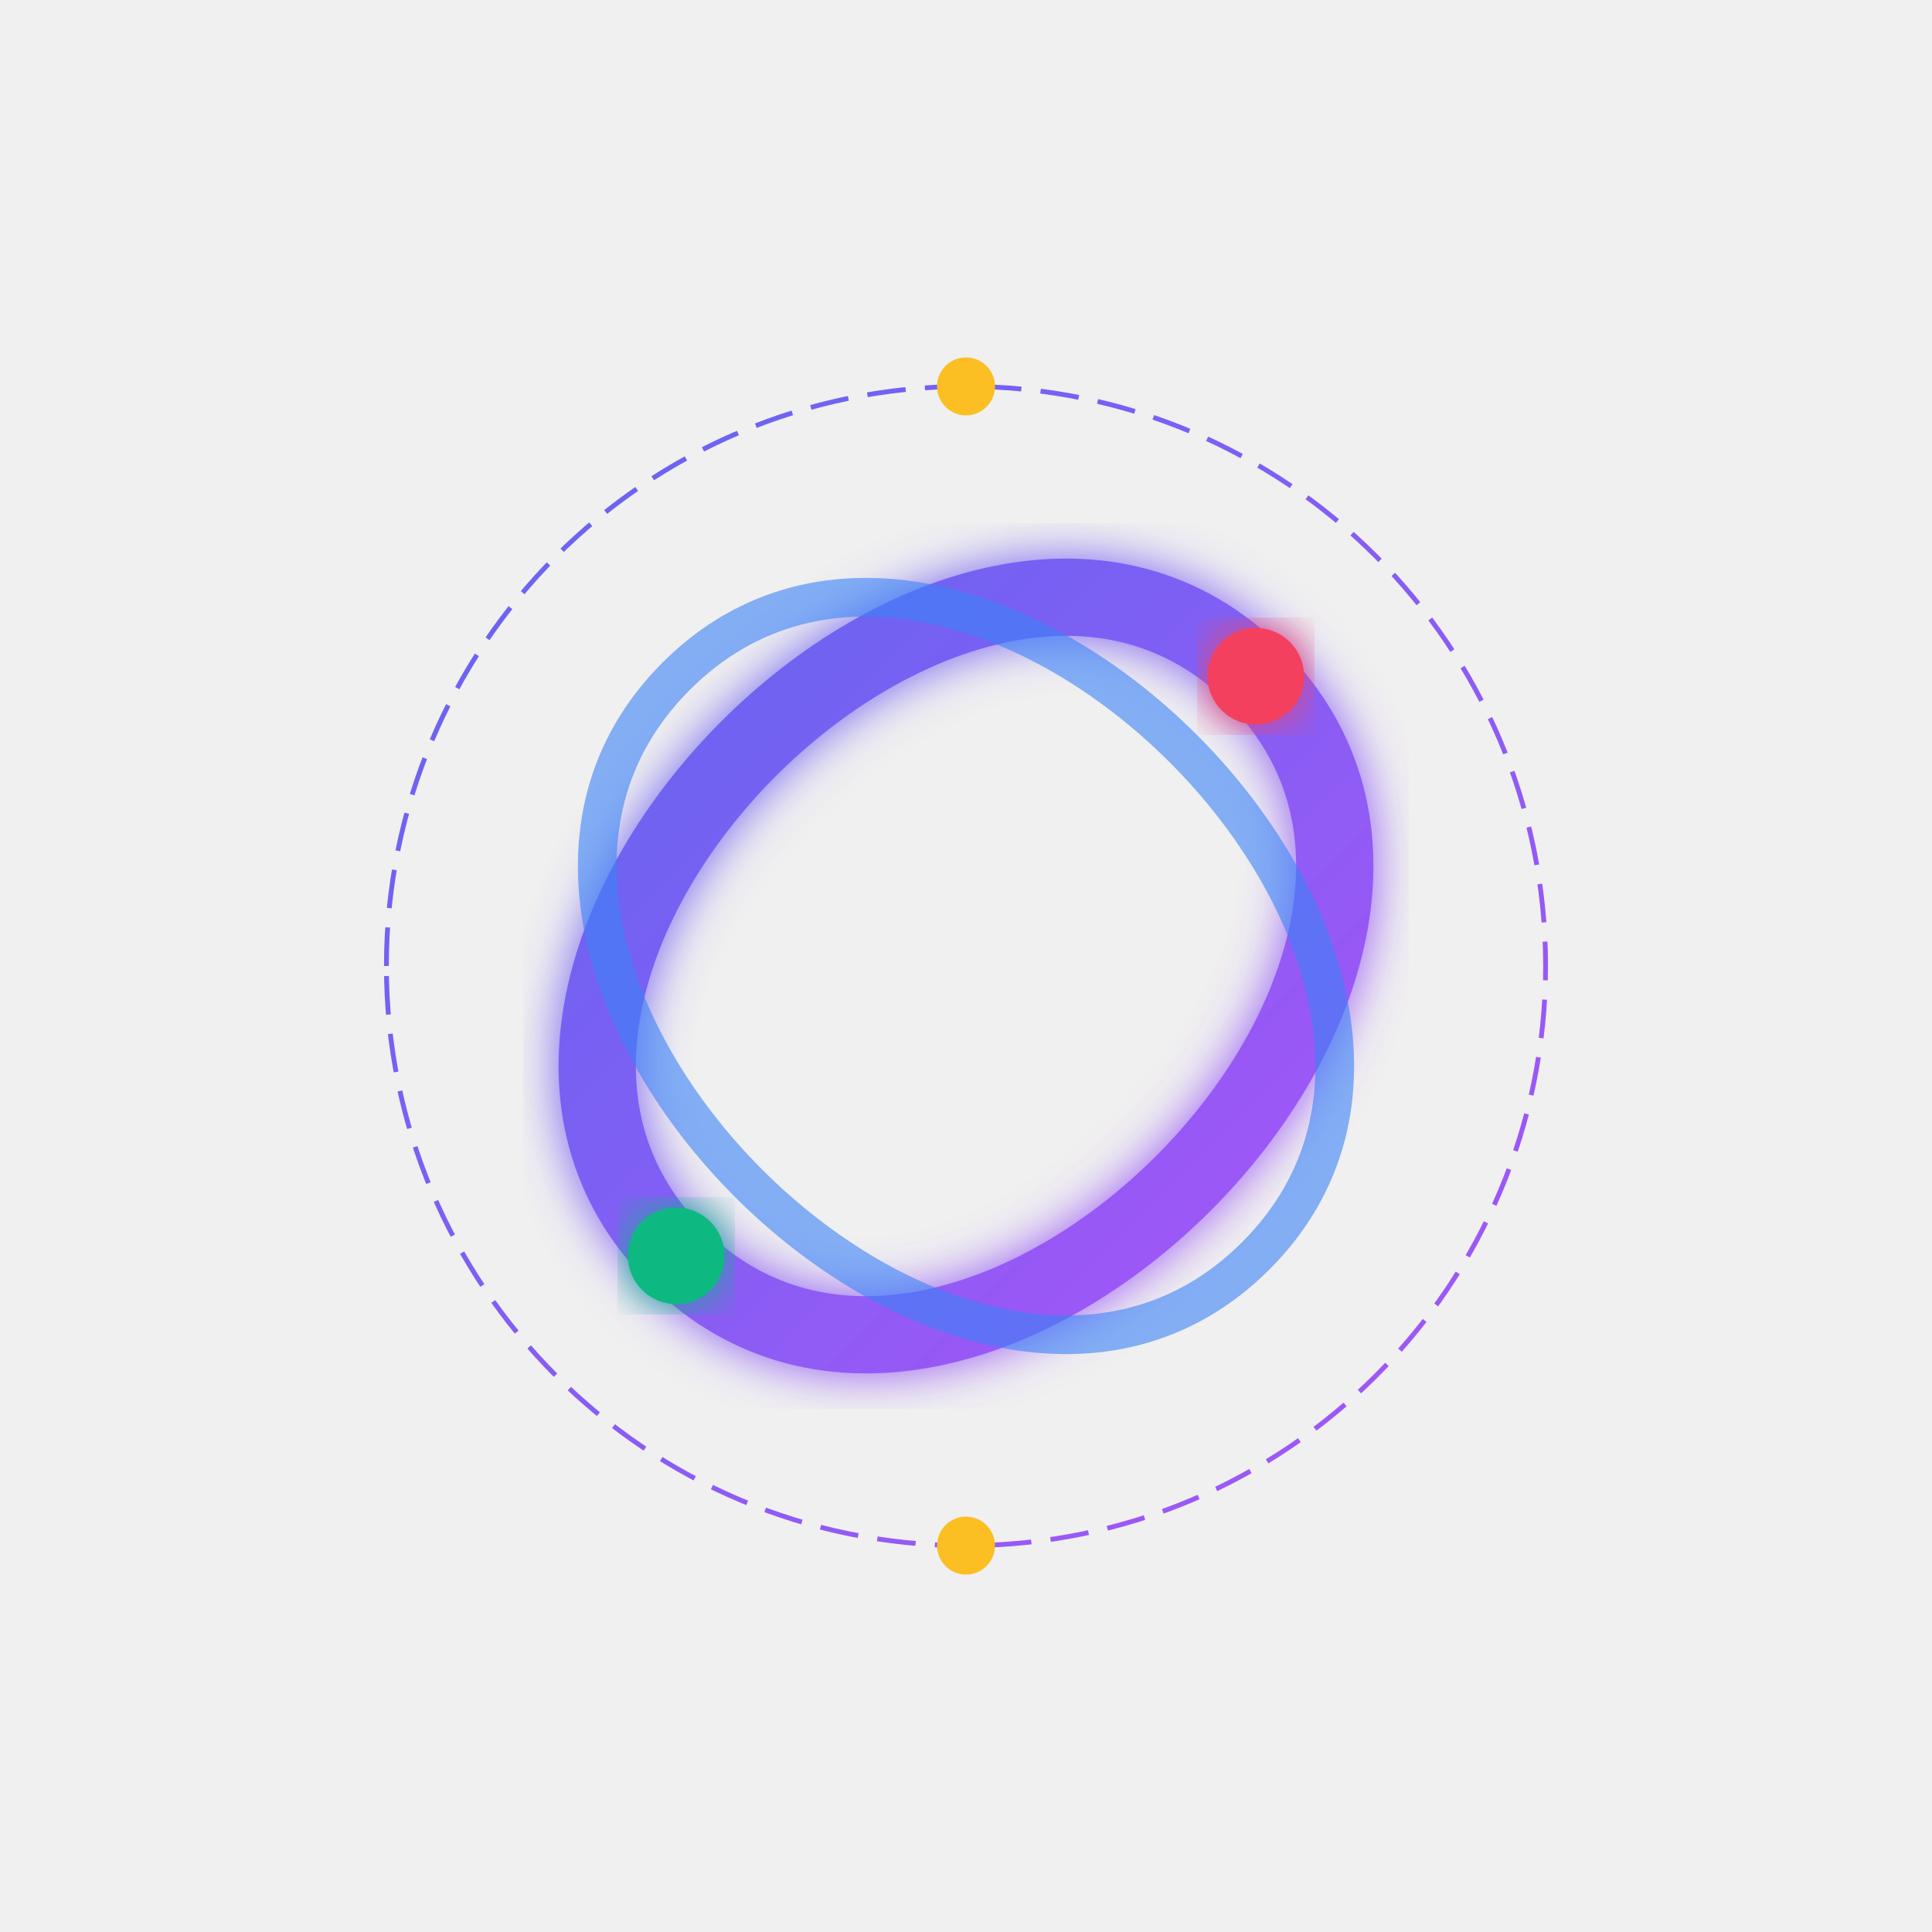
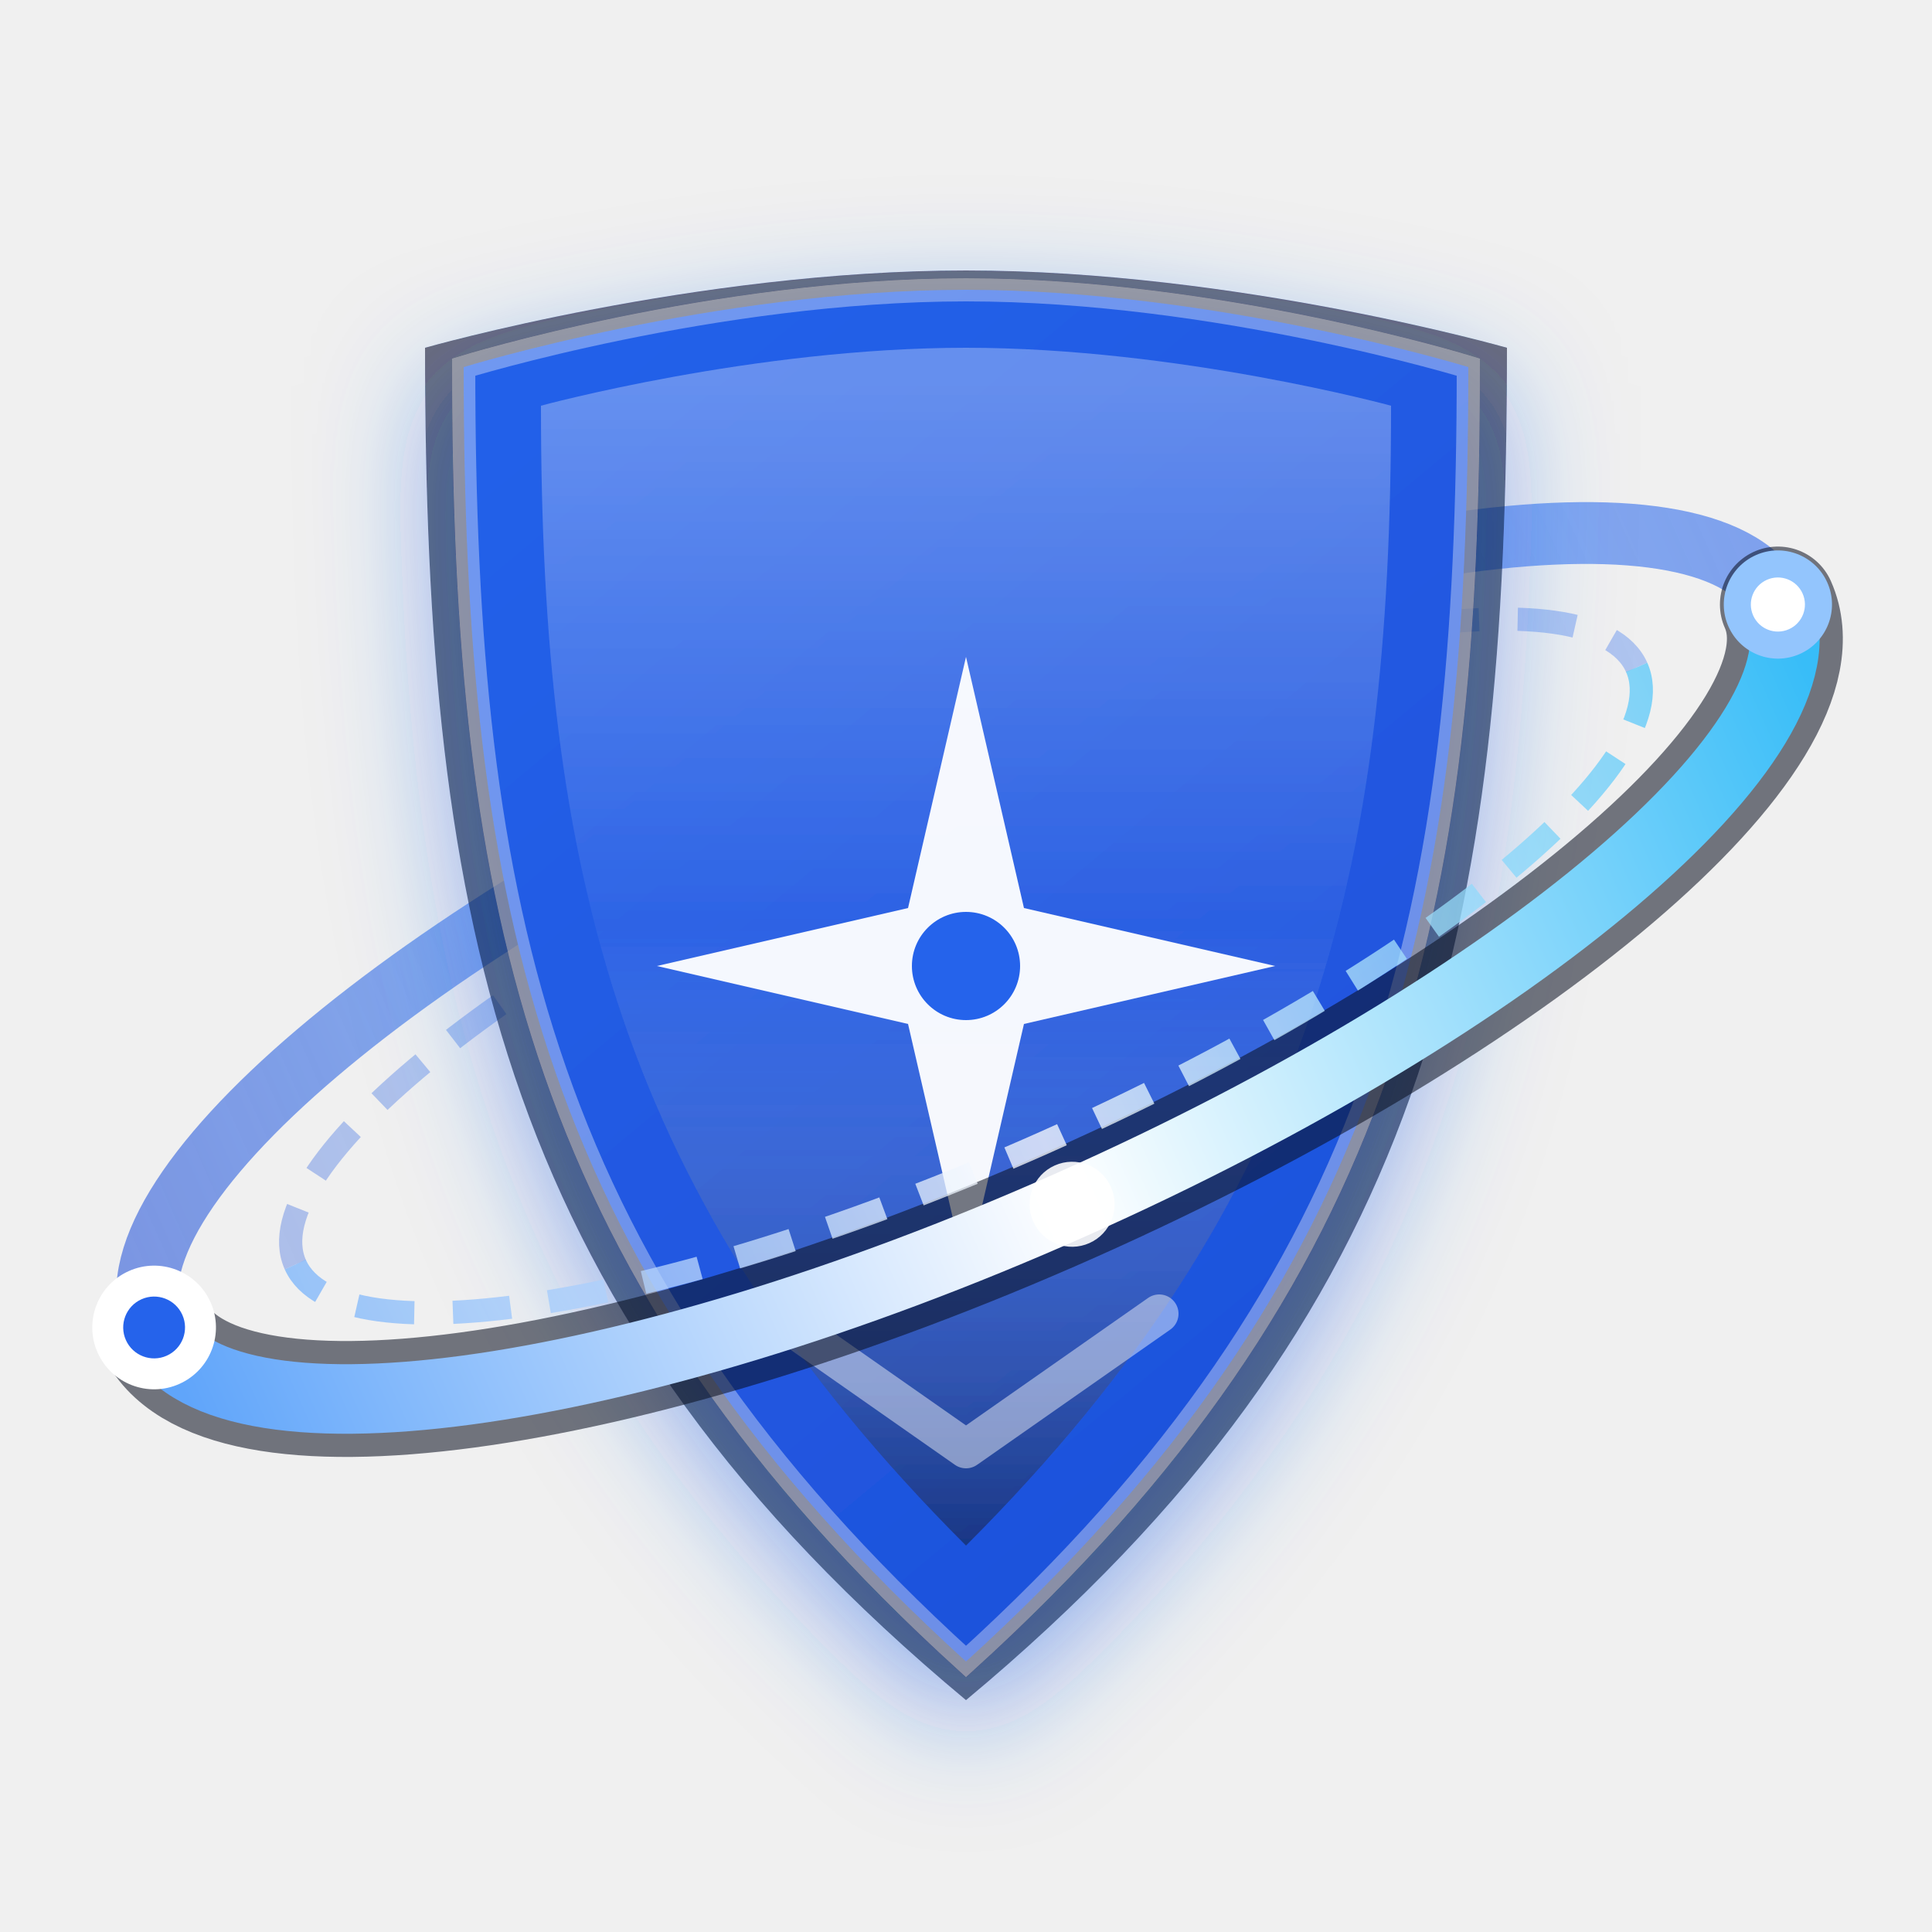
- <svg xmlns="http://www.w3.org/2000/svg" width="200" height="200" viewBox="0 0 200 200">
+ <svg xmlns="http://www.w3.org/2000/svg" width="200" height="200" viewBox="0 0 100 100" fill="none">
  <defs>
-     <linearGradient id="orbitGrad" x1="0%" y1="0%" x2="100%" y2="100%">
-       <stop offset="0%" style="stop-color:#6366f1;stop-opacity:1" />
-       <stop offset="100%" style="stop-color:#a855f7;stop-opacity:1" />
+     <linearGradient id="crestShieldGrad" x1="20" y1="14" x2="80" y2="86" gradientUnits="userSpaceOnUse">
+       <stop offset="0%" stop-color="#2563EB" />
+       <stop offset="100%" stop-color="#1D4ED8" />
    </linearGradient>
-     <filter id="glow">
-       <feGaussianBlur stdDeviation="2.5" result="coloredBlur" />
-       <feMerge>
-         <feMergeNode in="coloredBlur" />
-         <feMergeNode in="SourceGraphic" />
-       </feMerge>
+     <linearGradient id="crestBevel" x1="50" y1="20" x2="50" y2="82" gradientUnits="userSpaceOnUse">
+       <stop offset="0%" stop-color="#FFFFFF" stop-opacity="0.3" />
+       <stop offset="45%" stop-color="#FFFFFF" stop-opacity="0.05" />
+       <stop offset="100%" stop-color="#000000" stop-opacity="0.45" />
+     </linearGradient>
+     <linearGradient id="crestRingFront" x1="4" y1="50" x2="96" y2="50" gradientUnits="userSpaceOnUse">
+       <stop offset="0%" stop-color="#60A5FA" />
+       <stop offset="50%" stop-color="#FFFFFF" />
+       <stop offset="100%" stop-color="#38BDF8" />
+     </linearGradient>
+     <linearGradient id="crestRingBack" x1="4" y1="50" x2="96" y2="50" gradientUnits="userSpaceOnUse">
+       <stop offset="0%" stop-color="#1D4ED8" stop-opacity="0.65" />
+       <stop offset="50%" stop-color="#60A5FA" stop-opacity="0.8" />
+       <stop offset="100%" stop-color="#2563EB" stop-opacity="0.65" />
+     </linearGradient>
+     <filter id="crestGlow" x="-20%" y="-20%" width="140%" height="140%">
+       <feDropShadow dx="0" dy="2" stdDeviation="3" flood-color="rgba(37, 99, 235, 0.5)" />
    </filter>
  </defs>
-   <path d="M40,100 A60,60 0 1,1 160,100 A60,60 0 1,1 40,100" fill="none" stroke="url(#orbitGrad)" stroke-width="0.5" stroke-dasharray="4 2" />
-   <path d="M70 130 C 40 100, 100 40, 130 70 C 160 100, 100 160, 70 130" fill="none" stroke="url(#orbitGrad)" stroke-width="8" stroke-linecap="round" filter="url(#glow)" />
-   <path d="M70 70 C 100 40, 160 100, 130 130 C 100 160, 40 100, 70 70" fill="none" stroke="#3b82f6" stroke-width="4" stroke-linecap="round" opacity="0.6" />
-   <circle cx="130" cy="70" r="5" fill="#f43f5e" filter="url(#glow)" />
-   <circle cx="70" cy="130" r="5" fill="#10b981" filter="url(#glow)" />
-   <circle cx="100" cy="40" r="3" fill="#fbbf24" />
-   <circle cx="100" cy="160" r="3" fill="#fbbf24" />
+   <g transform="rotate(-24 50 50)">
+     <path d="M 4 50 A 46 13.5 0 0 1 96 50" fill="none" stroke="url(#crestRingBack)" stroke-width="3.2" stroke-linecap="round" opacity="0.85" />
+     <path d="M 12 50 A 38 10 0 0 1 88 50" fill="none" stroke="url(#crestRingBack)" stroke-width="1.2" stroke-dasharray="3 2" opacity="0.5" />
+   </g>
+   <g filter="url(#crestGlow)">
+     <path d="M 50 14 C 64 14, 78 18, 78 18 C 78 48, 74 68, 50 88 C 26 68, 22 48, 22 18 C 22 18, 36 14, 50 14 Z" fill="#070D1E" opacity="0.6" />
+     <path d="M 50 15 C 63 15, 76 19, 76 19 C 76 47, 72 66, 50 86 C 28 66, 24 47, 24 19 C 24 19, 37 15, 50 15 Z" fill="url(#crestShieldGrad)" />
+     <path d="M 50 18 C 61 18, 72 21, 72 21 C 72 45, 68 62, 50 80 C 32 62, 28 45, 28 21 C 28 21, 39 18, 50 18 Z" fill="url(#crestBevel)" />
+     <path d="M 50 15 C 63 15, 76 19, 76 19 C 76 47, 72 66, 50 86 C 28 66, 24 47, 24 19 C 24 19, 37 15, 50 15 Z" stroke="#FFFFFF" stroke-width="1.2" stroke-opacity="0.35" />
+   </g>
+   <g>
+     <path d="M 50 34 L 53 47 L 66 50 L 53 53 L 50 66 L 47 53 L 34 50 L 47 47 Z" fill="#FFFFFF" opacity="0.95" />
+     <circle cx="50" cy="50" r="2.8" fill="#2563EB" />
+     <path d="M 40 68 L 50 75 L 60 68" stroke="#FFFFFF" stroke-width="2" stroke-linecap="round" stroke-linejoin="round" stroke-opacity="0.45" />
+   </g>
+   <g transform="rotate(-24 50 50)">
+     <path d="M 96 50 A 46 13.5 0 0 1 4 50" fill="none" stroke="#070D1E" stroke-width="6" stroke-linecap="round" opacity="0.55" />
+     <path d="M 96 50 A 46 13.5 0 0 1 4 50" fill="none" stroke="url(#crestRingFront)" stroke-width="3.6" stroke-linecap="round" />
+     <path d="M 88 50 A 38 10 0 0 1 12 50" fill="none" stroke="url(#crestRingFront)" stroke-width="1.2" stroke-dasharray="3 2" opacity="0.75" />
+     <circle cx="4" cy="50" r="3.2" fill="#FFFFFF" />
+     <circle cx="4" cy="50" r="1.6" fill="#2563EB" />
+     <circle cx="96" cy="50" r="2.8" fill="#93C5FD" />
+     <circle cx="96" cy="50" r="1.4" fill="#FFFFFF" />
+     <circle cx="50" cy="63.5" r="2.2" fill="#FFFFFF" opacity="0.9" />
+   </g>
</svg>
